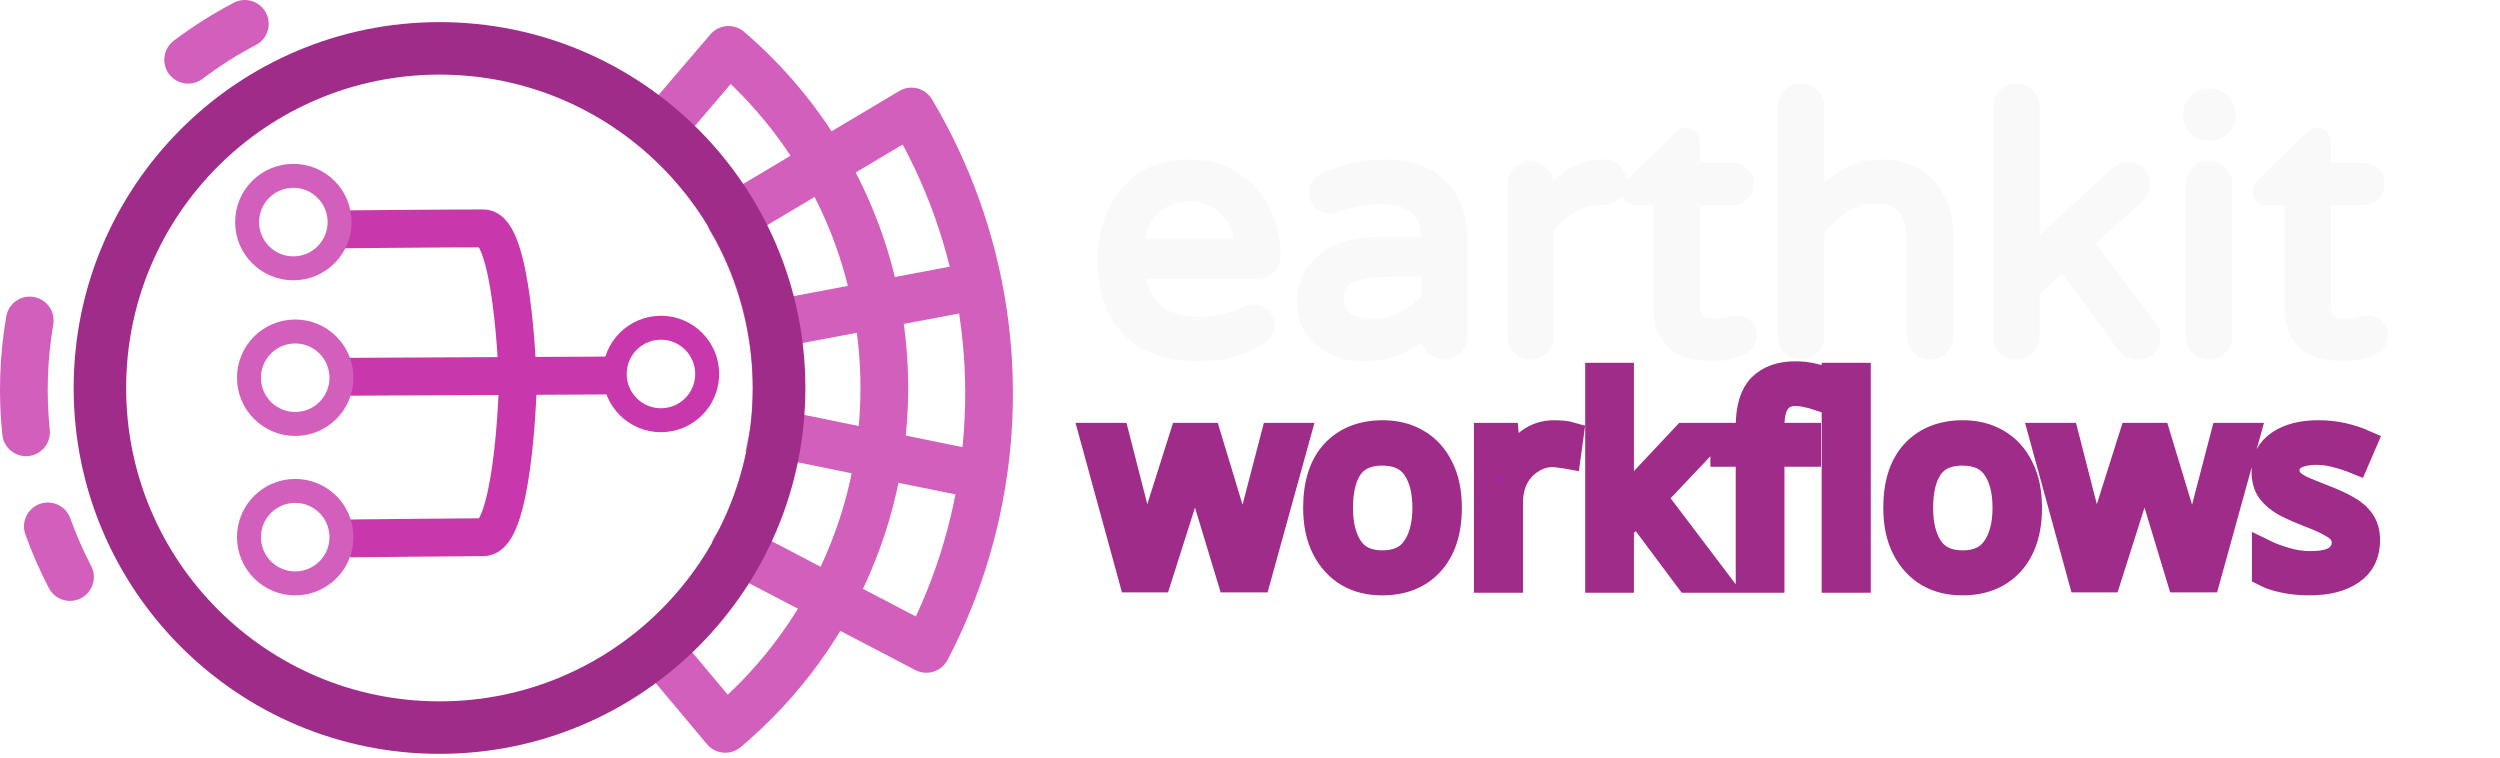
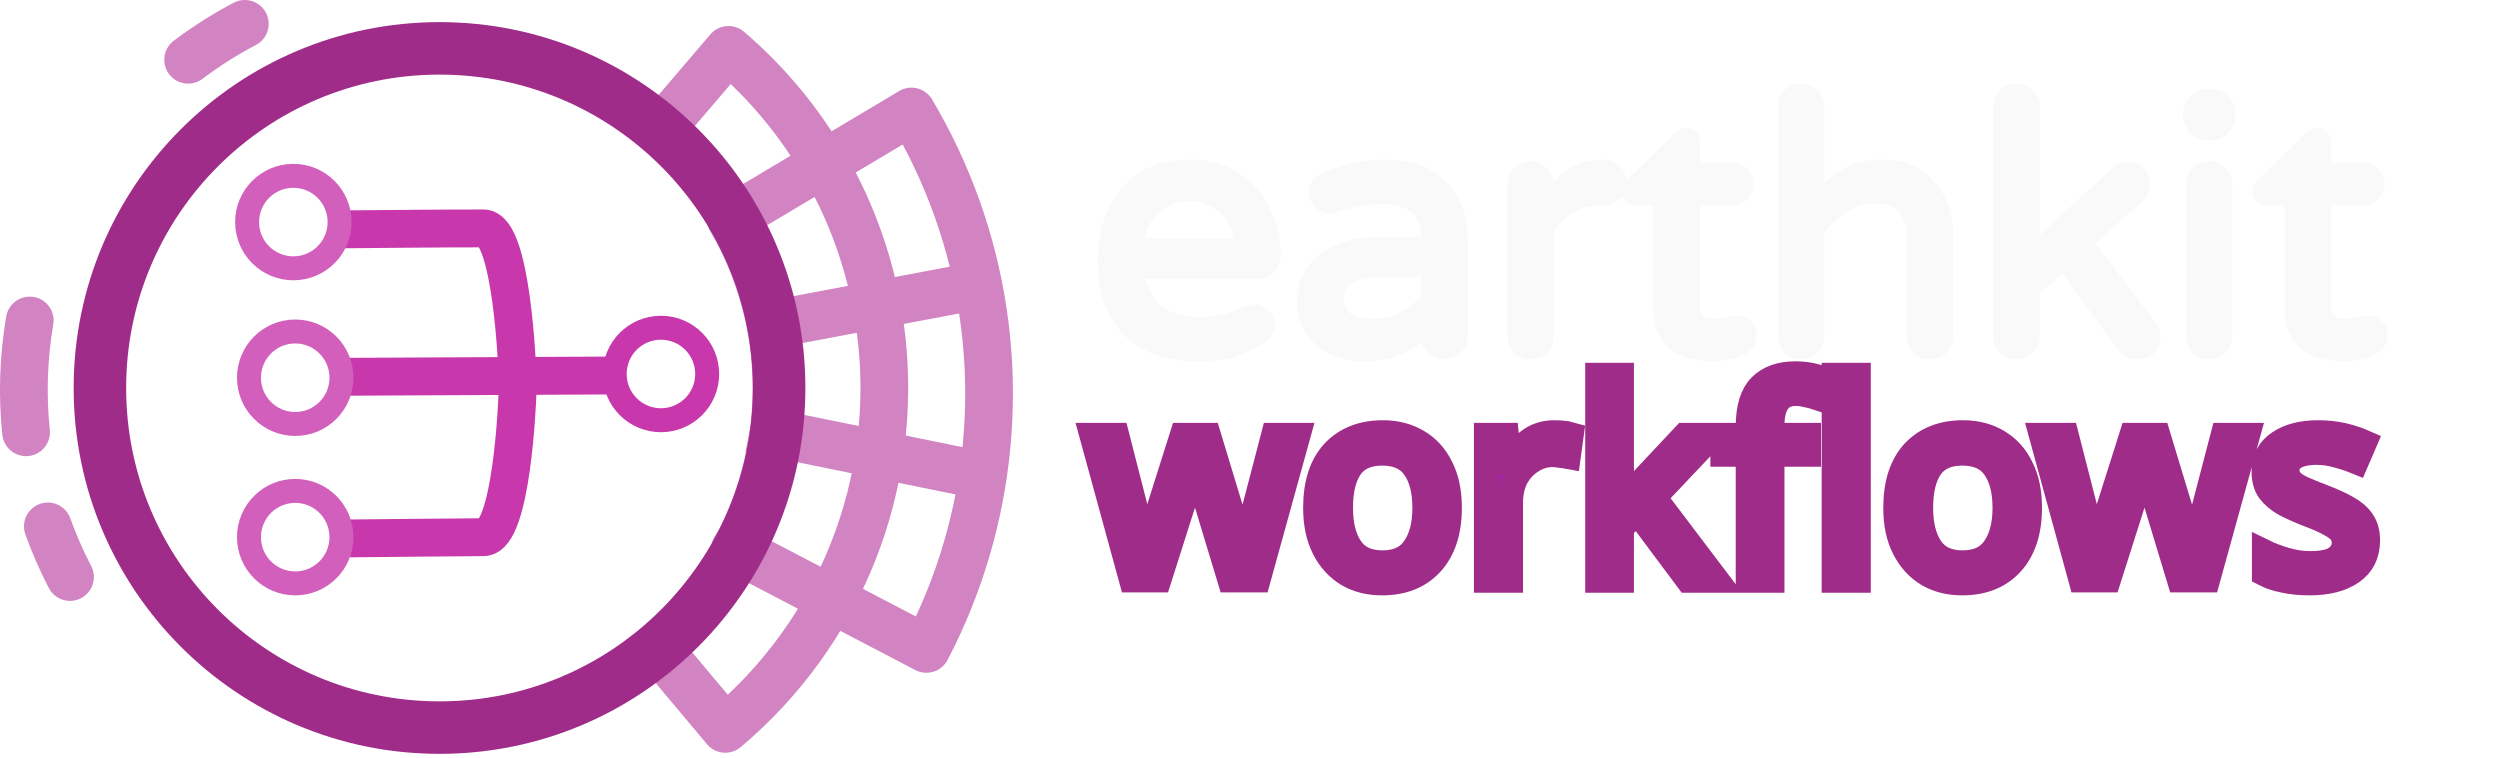
<svg xmlns="http://www.w3.org/2000/svg" width="104.771mm" height="31.75mm" viewBox="0 0 104.771 31.75" version="1.1" id="svg1">
  <defs id="defs1" />
  <g id="layer1" transform="translate(-30.97545,-17.71919)" style="display:inline">
    <path style="font-size:50.992px;font-family:'Varela Round';-inkscape-font-specification:'Varela Round';white-space:pre;shape-padding:4.756;fill:#f9f9f9;stroke:#f9f9f9;stroke-width:2.065;stroke-linecap:round;stroke-linejoin:round" d="m 317.688,149.913 q -6.221,0 -9.74,-3.518 -3.467,-3.569 -3.467,-9.995 0,-3.467 1.275,-6.527 1.275,-3.111 3.977,-5.048 2.703,-1.938 6.935,-1.938 3.926,0 6.629,1.836 2.703,1.785 4.079,4.691 1.428,2.907 1.428,6.323 0,0.969 -0.663,1.632 -0.612,0.663 -1.683,0.663 h -17.286 q 0.408,3.416 2.601,5.507 2.193,2.04 6.323,2.04 2.295,0 3.875,-0.408 1.581,-0.459 3.009,-1.173 0.408,-0.204 0.918,-0.204 0.816,0 1.428,0.561 0.612,0.561 0.612,1.428 0,0.612 -0.408,1.122 -0.357,0.459 -0.918,0.765 -1.683,0.969 -3.671,1.632 -1.938,0.612 -5.252,0.612 z m -8.516,-15.655 h 15.043 q -0.153,-2.652 -1.377,-4.283 -1.173,-1.632 -2.856,-2.397 -1.683,-0.765 -3.315,-0.765 -1.632,0 -3.314,0.765 -1.683,0.765 -2.856,2.397 -1.173,1.632 -1.326,4.283 z m 32.38,15.655 q -2.193,0 -4.13,-0.918 -1.887,-0.918 -3.06,-2.601 -1.122,-1.734 -1.122,-4.13 0,-3.62 2.856,-5.915 2.907,-2.346 8.873,-2.346 h 6.17 v -0.408 q 0,-3.416 -1.683,-4.844 -1.683,-1.479 -5.15,-1.479 -2.142,0 -3.773,0.408 -1.581,0.357 -3.009,0.816 -0.408,0.102 -0.663,0.102 -0.765,0 -1.326,-0.561 -0.561,-0.561 -0.561,-1.377 0,-1.377 1.326,-1.938 1.785,-0.765 3.926,-1.275 2.193,-0.561 4.895,-0.561 3.722,0 6.068,1.479 2.346,1.479 3.467,3.773 1.122,2.295 1.122,4.793 v 14.431 q 0,0.969 -0.714,1.632 -0.663,0.663 -1.632,0.663 -0.969,0 -1.632,-0.663 -0.663,-0.663 -0.663,-1.632 v -1.326 q -1.377,1.428 -3.671,2.652 -2.295,1.224 -5.915,1.224 z m 1.734,-4.079 q 2.397,0 4.487,-1.173 2.091,-1.173 3.365,-2.652 v -4.283 h -5.558 q -3.569,0 -5.66,0.918 -2.04,0.918 -2.04,3.111 0,1.632 1.122,2.856 1.173,1.224 4.283,1.224 z m 22.59,3.824 q -0.969,0 -1.632,-0.663 -0.663,-0.663 -0.663,-1.632 v -21.876 q 0,-0.969 0.663,-1.632 0.663,-0.714 1.632,-0.714 0.969,0 1.632,0.714 0.714,0.663 0.714,1.632 v 2.193 q 1.377,-1.836 3.365,-3.314 1.989,-1.479 4.64,-1.479 h 0.255 q 0.969,0 1.581,0.663 0.663,0.663 0.663,1.632 0,0.969 -0.663,1.581 -0.663,0.612 -1.683,0.612 h -0.255 q -2.499,0 -4.538,1.275 -2.04,1.224 -3.365,3.213 v 15.502 q 0,0.969 -0.714,1.632 -0.663,0.663 -1.632,0.663 z m 26.21,0.255 q -0.918,0 -2.193,-0.204 -1.224,-0.153 -2.448,-0.765 -1.173,-0.663 -1.989,-2.04 -0.816,-1.377 -0.816,-3.722 v -15.808 h -3.62 q -0.969,0 -0.969,-0.969 0,-0.51 0.459,-0.867 l 6.935,-6.782 q 0.102,-0.102 0.306,-0.255 0.255,-0.204 0.561,-0.204 0.408,0 0.663,0.306 0.306,0.306 0.306,0.714 v 4.079 h 5.762 q 0.867,0 1.428,0.561 0.561,0.561 0.561,1.428 0,0.816 -0.561,1.428 -0.561,0.561 -1.428,0.561 h -5.762 v 15.4 q 0,1.479 0.561,2.142 0.561,0.663 1.326,0.816 0.816,0.102 1.428,0.102 1.224,0 1.785,-0.204 0.612,-0.255 1.275,-0.255 0.714,0 1.275,0.51 0.561,0.51 0.561,1.326 0,1.173 -1.173,1.785 -0.918,0.408 -1.989,0.663 -1.02,0.255 -2.244,0.255 z m 12.799,-0.255 q -0.969,0 -1.632,-0.663 -0.663,-0.663 -0.663,-1.632 v -33.094 q 0,-1.02 0.663,-1.683 0.663,-0.663 1.632,-0.663 0.969,0 1.632,0.663 0.714,0.663 0.714,1.683 v 13.309 q 1.632,-1.785 3.824,-3.213 2.244,-1.479 5.66,-1.479 2.907,0 4.946,1.377 2.04,1.326 3.111,3.62 1.071,2.244 1.071,4.997 v 14.482 q 0,0.969 -0.714,1.632 -0.663,0.663 -1.632,0.663 -0.969,0 -1.632,-0.663 -0.663,-0.663 -0.663,-1.632 v -13.972 q 0,-2.907 -1.326,-4.538 -1.275,-1.683 -4.283,-1.683 -2.754,0 -4.793,1.479 -2.04,1.479 -3.569,3.416 v 15.298 q 0,0.969 -0.714,1.632 -0.663,0.663 -1.632,0.663 z m 31.054,0 q -0.969,0 -1.632,-0.663 -0.663,-0.663 -0.663,-1.632 v -33.094 q 0,-0.969 0.663,-1.632 0.663,-0.714 1.632,-0.714 0.969,0 1.632,0.714 0.714,0.663 0.714,1.632 v 20.856 l 12.136,-11.218 q 0.306,-0.255 0.663,-0.459 0.408,-0.204 0.867,-0.204 1.326,0 1.785,0.765 0.459,0.714 0.459,1.479 0,0.306 -0.153,0.765 -0.153,0.408 -0.714,0.969 l -7.343,6.578 9.23,12.238 q 0.51,0.663 0.51,1.377 0,1.02 -0.663,1.632 -0.663,0.612 -1.683,0.612 -1.071,0 -1.887,-0.969 l -8.771,-11.932 -4.436,4.028 v 6.578 q 0,0.969 -0.714,1.632 -0.663,0.663 -1.632,0.663 z m 27.689,-31.564 q -1.071,0 -1.836,-0.765 -0.765,-0.765 -0.765,-1.836 v -0.204 q 0,-1.071 0.765,-1.836 0.765,-0.765 1.836,-0.765 h 0.306 q 1.071,0 1.836,0.765 0.765,0.765 0.765,1.836 v 0.204 q 0,1.071 -0.765,1.836 -0.765,0.765 -1.836,0.765 z m 0.102,31.564 q -0.969,0 -1.632,-0.663 -0.663,-0.663 -0.663,-1.632 v -21.876 q 0,-1.02 0.663,-1.683 0.663,-0.663 1.632,-0.663 1.02,0 1.683,0.663 0.663,0.663 0.663,1.683 v 21.876 q 0,0.969 -0.663,1.632 -0.663,0.663 -1.683,0.663 z m 19.377,0.255 q -0.918,0 -2.193,-0.204 -1.224,-0.153 -2.448,-0.765 -1.173,-0.663 -1.989,-2.04 -0.816,-1.377 -0.816,-3.722 v -15.808 h -3.62 q -0.969,0 -0.969,-0.969 0,-0.51 0.459,-0.867 l 6.935,-6.782 q 0.102,-0.102 0.306,-0.255 0.255,-0.204 0.561,-0.204 0.408,0 0.663,0.306 0.306,0.306 0.306,0.714 v 4.079 h 5.762 q 0.867,0 1.428,0.561 0.561,0.561 0.561,1.428 0,0.816 -0.561,1.428 -0.561,0.561 -1.428,0.561 h -5.762 v 15.4 q 0,1.479 0.561,2.142 0.561,0.663 1.326,0.816 0.816,0.102 1.428,0.102 1.224,0 1.785,-0.204 0.612,-0.255 1.275,-0.255 0.714,0 1.275,0.51 0.561,0.51 0.561,1.326 0,1.173 -1.173,1.785 -0.918,0.408 -1.989,0.663 -1.02,0.255 -2.244,0.255 z" id="text12" transform="matrix(0.2905664,0,0,0.2905664,-11.19646,-11.00216)" aria-label="earthkit" />
    <path style="fill:#f9f9f9;stroke:none;stroke-width:0;stroke-linecap:square;stroke-dasharray:none" d="M 42.26,67.257 V 77.453" id="path59" />
    <text xml:space="preserve" style="font-style:normal;font-variant:normal;font-weight:normal;font-stretch:normal;font-size:11.289px;font-family:'Varela Round';-inkscape-font-specification:'Varela Round';display:inline;fill:#a024a5;stroke:#a02c89;stroke-width:1.058;stroke-linecap:square;stroke-opacity:1;fill-opacity:1" x="76.619" y="42.032" id="text1">
      <tspan id="tspan1" style="font-style:normal;font-variant:normal;font-weight:normal;font-stretch:normal;font-size:11.289px;font-family:'Varela Round';-inkscape-font-specification:'Varela Round';fill:#a024a5;stroke:#a02c89;stroke-width:1.058;stroke-opacity:1;fill-opacity:1" x="76.619" y="42.032">workflows</tspan>
    </text>
  </g>
  <g id="layer2" transform="translate(-30.97545,-17.71919)" style="display:inline">
-     <g id="g12" style="stroke:#d35fbc;stroke-width:2;stroke-dasharray:none;stroke-opacity:1;fill:none">
-       <g id="g11" style="stroke:#d35fbc;stroke-width:2;stroke-dasharray:none;stroke-opacity:1;fill:none">
-         <path d="m 58.642,23.16 a 14.233,14.233 0 0 1 0.024,0.02 14.233,14.233 0 0 1 0.535,0.483 14.233,14.233 0 0 1 0.51,0.51 14.233,14.233 0 0 1 0.484,0.535 14.233,14.233 0 0 1 0.456,0.559 14.233,14.233 0 0 1 0.427,0.581 14.233,14.233 0 0 1 0.397,0.602 14.233,14.233 0 0 1 0.366,0.621 14.233,14.233 0 0 1 0.334,0.639 14.233,14.233 0 0 1 0.301,0.655 14.233,14.233 0 0 1 0.268,0.67 14.233,14.233 0 0 1 0.233,0.683 14.233,14.233 0 0 1 0.198,0.693 14.233,14.233 0 0 1 0.163,0.703 14.233,14.233 0 0 1 0.127,0.71 14.233,14.233 0 0 1 0.091,0.716 14.233,14.233 0 0 1 0.055,0.719 14.233,14.233 0 0 1 0.018,0.721 14.233,14.233 0 0 1 -0.145,2.026 14.233,14.233 0 0 1 -0.431,1.984 14.233,14.233 0 0 1 -0.71,1.903 14.233,14.233 0 0 1 -0.973,1.782 14.233,14.233 0 0 1 -1.217,1.626 14.233,14.233 0 0 1 -1.436,1.436 14.233,14.233 0 0 1 -0.187,0.14 l 2.84,3.388 a 18.639,18.639 0 0 0 1.675,-1.592 18.639,18.639 0 0 0 1.466,-1.786 18.639,18.639 0 0 0 1.234,-1.954 18.639,18.639 0 0 0 0.982,-2.091 18.639,18.639 0 0 0 0.716,-2.197 18.639,18.639 0 0 0 0.438,-2.269 18.639,18.639 0 0 0 0.155,-2.305 18.639,18.639 0 0 0 -0.003,-0.405 18.639,18.639 0 0 0 -0.011,-0.405 18.639,18.639 0 0 0 -0.02,-0.404 18.639,18.639 0 0 0 -0.029,-0.404 18.639,18.639 0 0 0 -0.037,-0.403 18.639,18.639 0 0 0 -0.047,-0.402 18.639,18.639 0 0 0 -0.055,-0.4 18.639,18.639 0 0 0 -0.064,-0.4 18.639,18.639 0 0 0 -0.072,-0.398 18.639,18.639 0 0 0 -0.081,-0.396 18.639,18.639 0 0 0 -0.089,-0.395 18.639,18.639 0 0 0 -0.098,-0.393 18.639,18.639 0 0 0 -0.106,-0.39 18.639,18.639 0 0 0 -0.115,-0.388 18.639,18.639 0 0 0 -0.124,-0.386 18.639,18.639 0 0 0 -0.131,-0.382 18.639,18.639 0 0 0 -0.14,-0.38 18.639,18.639 0 0 0 -0.148,-0.376 18.639,18.639 0 0 0 -0.157,-0.373 18.639,18.639 0 0 0 -0.164,-0.37 18.639,18.639 0 0 0 -0.173,-0.366 A 18.639,18.639 0 0 0 65.99,25.491 18.639,18.639 0 0 0 65.802,25.133 18.639,18.639 0 0 0 65.606,24.779 18.639,18.639 0 0 0 65.402,24.43 18.639,18.639 0 0 0 65.191,24.084 18.639,18.639 0 0 0 64.973,23.744 18.639,18.639 0 0 0 64.747,23.408 18.639,18.639 0 0 0 64.514,23.077 18.639,18.639 0 0 0 64.274,22.752 18.639,18.639 0 0 0 64.027,22.431 18.639,18.639 0 0 0 63.772,22.116 18.639,18.639 0 0 0 63.511,21.807 18.639,18.639 0 0 0 63.244,21.503 18.639,18.639 0 0 0 62.97,21.205 18.639,18.639 0 0 0 62.689,20.914 18.639,18.639 0 0 0 62.402,20.628 18.639,18.639 0 0 0 62.109,20.349 18.639,18.639 0 0 0 61.811,20.076 18.639,18.639 0 0 0 61.506,19.81 Z" style="fill:none;stroke:#d35fbc;stroke-width:2;stroke-linecap:square;stroke-linejoin:round;stroke-dasharray:none;stroke-opacity:1" id="path8" />
-         <path d="m 61.6,26.902 a 14.107,14.107 0 0 1 0.273,0.484 14.107,14.107 0 0 1 0.34,0.685 14.107,14.107 0 0 1 0.302,0.702 14.107,14.107 0 0 1 0.264,0.717 14.107,14.107 0 0 1 0.224,0.73 14.107,14.107 0 0 1 0.184,0.742 14.107,14.107 0 0 1 0.144,0.75 14.107,14.107 0 0 1 0.103,0.757 14.107,14.107 0 0 1 0.062,0.761 14.107,14.107 0 0 1 0.021,0.764 14.107,14.107 0 0 1 -0.174,2.207 14.107,14.107 0 0 1 -0.517,2.152 14.107,14.107 0 0 1 -0.847,2.045 14.107,14.107 0 0 1 -0.2,0.327 l 8.02,4.189 a 23.109,23.109 0 0 0 0.254,-0.5 23.109,23.109 0 0 0 0.241,-0.505 23.109,23.109 0 0 0 0.229,-0.512 23.109,23.109 0 0 0 0.217,-0.517 23.109,23.109 0 0 0 0.204,-0.522 23.109,23.109 0 0 0 0.191,-0.527 23.109,23.109 0 0 0 0.178,-0.531 23.109,23.109 0 0 0 0.165,-0.535 23.109,23.109 0 0 0 0.152,-0.539 23.109,23.109 0 0 0 0.139,-0.543 23.109,23.109 0 0 0 0.126,-0.546 23.109,23.109 0 0 0 0.113,-0.549 23.109,23.109 0 0 0 0.099,-0.551 23.109,23.109 0 0 0 0.086,-0.554 23.109,23.109 0 0 0 0.073,-0.556 23.109,23.109 0 0 0 0.059,-0.557 23.109,23.109 0 0 0 0.045,-0.558 23.109,23.109 0 0 0 0.032,-0.56 23.109,23.109 0 0 0 0.019,-0.56 23.109,23.109 0 0 0 0.005,-0.56 23.109,23.109 0 0 0 -0.009,-0.56 23.109,23.109 0 0 0 -0.022,-0.56 23.109,23.109 0 0 0 -0.036,-0.559 23.109,23.109 0 0 0 -0.05,-0.558 23.109,23.109 0 0 0 -0.063,-0.557 23.109,23.109 0 0 0 -0.076,-0.556 23.109,23.109 0 0 0 -0.09,-0.553 23.109,23.109 0 0 0 -0.103,-0.55 23.109,23.109 0 0 0 -0.117,-0.548 23.109,23.109 0 0 0 -0.13,-0.545 23.109,23.109 0 0 0 -0.143,-0.542 23.109,23.109 0 0 0 -0.156,-0.538 23.109,23.109 0 0 0 -0.169,-0.534 23.109,23.109 0 0 0 -0.182,-0.53 23.109,23.109 0 0 0 -0.195,-0.526 23.109,23.109 0 0 0 -0.208,-0.52 23.109,23.109 0 0 0 -0.22,-0.515 23.109,23.109 0 0 0 -0.233,-0.51 23.109,23.109 0 0 0 -0.244,-0.504 23.109,23.109 0 0 0 -0.257,-0.498 23.109,23.109 0 0 0 -0.269,-0.492 23.109,23.109 0 0 0 -0.281,-0.485 z" style="fill:none;fill-opacity:0;stroke:#d35fbc;stroke-width:2;stroke-linecap:square;stroke-linejoin:round;stroke-dasharray:none;stroke-opacity:1" id="path13" />
-         <path style="fill:none;stroke:#d35fbc;stroke-width:2;stroke-linecap:square;stroke-linejoin:round;stroke-dasharray:none;stroke-opacity:1" d="m 63.396,35.867 8.495,1.73" id="path10" />
-         <path style="fill:none;stroke:#d35fbc;stroke-width:2;stroke-linecap:square;stroke-linejoin:round;stroke-dasharray:none;stroke-opacity:1" d="m 63.396,31.305 8.337,-1.573" id="path11" />
+     <g id="g12" style="stroke:#d283c2;stroke-width:2;stroke-dasharray:none;stroke-opacity:1;fill:none">
+       <g id="g11" style="stroke:#d283c2;stroke-width:2;stroke-dasharray:none;stroke-opacity:1;fill:none">
+         <path d="m 58.642,23.16 a 14.233,14.233 0 0 1 0.024,0.02 14.233,14.233 0 0 1 0.535,0.483 14.233,14.233 0 0 1 0.51,0.51 14.233,14.233 0 0 1 0.484,0.535 14.233,14.233 0 0 1 0.456,0.559 14.233,14.233 0 0 1 0.427,0.581 14.233,14.233 0 0 1 0.397,0.602 14.233,14.233 0 0 1 0.366,0.621 14.233,14.233 0 0 1 0.334,0.639 14.233,14.233 0 0 1 0.301,0.655 14.233,14.233 0 0 1 0.268,0.67 14.233,14.233 0 0 1 0.233,0.683 14.233,14.233 0 0 1 0.198,0.693 14.233,14.233 0 0 1 0.163,0.703 14.233,14.233 0 0 1 0.127,0.71 14.233,14.233 0 0 1 0.091,0.716 14.233,14.233 0 0 1 0.055,0.719 14.233,14.233 0 0 1 0.018,0.721 14.233,14.233 0 0 1 -0.145,2.026 14.233,14.233 0 0 1 -0.431,1.984 14.233,14.233 0 0 1 -0.71,1.903 14.233,14.233 0 0 1 -0.973,1.782 14.233,14.233 0 0 1 -1.217,1.626 14.233,14.233 0 0 1 -1.436,1.436 14.233,14.233 0 0 1 -0.187,0.14 l 2.84,3.388 a 18.639,18.639 0 0 0 1.675,-1.592 18.639,18.639 0 0 0 1.466,-1.786 18.639,18.639 0 0 0 1.234,-1.954 18.639,18.639 0 0 0 0.982,-2.091 18.639,18.639 0 0 0 0.716,-2.197 18.639,18.639 0 0 0 0.438,-2.269 18.639,18.639 0 0 0 0.155,-2.305 18.639,18.639 0 0 0 -0.003,-0.405 18.639,18.639 0 0 0 -0.011,-0.405 18.639,18.639 0 0 0 -0.02,-0.404 18.639,18.639 0 0 0 -0.029,-0.404 18.639,18.639 0 0 0 -0.037,-0.403 18.639,18.639 0 0 0 -0.047,-0.402 18.639,18.639 0 0 0 -0.055,-0.4 18.639,18.639 0 0 0 -0.064,-0.4 18.639,18.639 0 0 0 -0.072,-0.398 18.639,18.639 0 0 0 -0.081,-0.396 18.639,18.639 0 0 0 -0.089,-0.395 18.639,18.639 0 0 0 -0.098,-0.393 18.639,18.639 0 0 0 -0.106,-0.39 18.639,18.639 0 0 0 -0.115,-0.388 18.639,18.639 0 0 0 -0.124,-0.386 18.639,18.639 0 0 0 -0.131,-0.382 18.639,18.639 0 0 0 -0.14,-0.38 18.639,18.639 0 0 0 -0.148,-0.376 18.639,18.639 0 0 0 -0.157,-0.373 18.639,18.639 0 0 0 -0.164,-0.37 18.639,18.639 0 0 0 -0.173,-0.366 A 18.639,18.639 0 0 0 65.99,25.491 18.639,18.639 0 0 0 65.802,25.133 18.639,18.639 0 0 0 65.606,24.779 18.639,18.639 0 0 0 65.402,24.43 18.639,18.639 0 0 0 65.191,24.084 18.639,18.639 0 0 0 64.973,23.744 18.639,18.639 0 0 0 64.747,23.408 18.639,18.639 0 0 0 64.514,23.077 18.639,18.639 0 0 0 64.274,22.752 18.639,18.639 0 0 0 64.027,22.431 18.639,18.639 0 0 0 63.772,22.116 18.639,18.639 0 0 0 63.511,21.807 18.639,18.639 0 0 0 63.244,21.503 18.639,18.639 0 0 0 62.97,21.205 18.639,18.639 0 0 0 62.689,20.914 18.639,18.639 0 0 0 62.402,20.628 18.639,18.639 0 0 0 62.109,20.349 18.639,18.639 0 0 0 61.811,20.076 18.639,18.639 0 0 0 61.506,19.81 Z" style="fill:none;stroke:#d283c2;stroke-width:2;stroke-linecap:square;stroke-linejoin:round;stroke-dasharray:none;stroke-opacity:1" id="path8" />
+         <path d="m 61.6,26.902 a 14.107,14.107 0 0 1 0.273,0.484 14.107,14.107 0 0 1 0.34,0.685 14.107,14.107 0 0 1 0.302,0.702 14.107,14.107 0 0 1 0.264,0.717 14.107,14.107 0 0 1 0.224,0.73 14.107,14.107 0 0 1 0.184,0.742 14.107,14.107 0 0 1 0.144,0.75 14.107,14.107 0 0 1 0.103,0.757 14.107,14.107 0 0 1 0.062,0.761 14.107,14.107 0 0 1 0.021,0.764 14.107,14.107 0 0 1 -0.174,2.207 14.107,14.107 0 0 1 -0.517,2.152 14.107,14.107 0 0 1 -0.847,2.045 14.107,14.107 0 0 1 -0.2,0.327 l 8.02,4.189 a 23.109,23.109 0 0 0 0.254,-0.5 23.109,23.109 0 0 0 0.241,-0.505 23.109,23.109 0 0 0 0.229,-0.512 23.109,23.109 0 0 0 0.217,-0.517 23.109,23.109 0 0 0 0.204,-0.522 23.109,23.109 0 0 0 0.191,-0.527 23.109,23.109 0 0 0 0.178,-0.531 23.109,23.109 0 0 0 0.165,-0.535 23.109,23.109 0 0 0 0.152,-0.539 23.109,23.109 0 0 0 0.139,-0.543 23.109,23.109 0 0 0 0.126,-0.546 23.109,23.109 0 0 0 0.113,-0.549 23.109,23.109 0 0 0 0.099,-0.551 23.109,23.109 0 0 0 0.086,-0.554 23.109,23.109 0 0 0 0.073,-0.556 23.109,23.109 0 0 0 0.059,-0.557 23.109,23.109 0 0 0 0.045,-0.558 23.109,23.109 0 0 0 0.032,-0.56 23.109,23.109 0 0 0 0.019,-0.56 23.109,23.109 0 0 0 0.005,-0.56 23.109,23.109 0 0 0 -0.009,-0.56 23.109,23.109 0 0 0 -0.022,-0.56 23.109,23.109 0 0 0 -0.036,-0.559 23.109,23.109 0 0 0 -0.05,-0.558 23.109,23.109 0 0 0 -0.063,-0.557 23.109,23.109 0 0 0 -0.076,-0.556 23.109,23.109 0 0 0 -0.09,-0.553 23.109,23.109 0 0 0 -0.103,-0.55 23.109,23.109 0 0 0 -0.117,-0.548 23.109,23.109 0 0 0 -0.13,-0.545 23.109,23.109 0 0 0 -0.143,-0.542 23.109,23.109 0 0 0 -0.156,-0.538 23.109,23.109 0 0 0 -0.169,-0.534 23.109,23.109 0 0 0 -0.182,-0.53 23.109,23.109 0 0 0 -0.195,-0.526 23.109,23.109 0 0 0 -0.208,-0.52 23.109,23.109 0 0 0 -0.22,-0.515 23.109,23.109 0 0 0 -0.233,-0.51 23.109,23.109 0 0 0 -0.244,-0.504 23.109,23.109 0 0 0 -0.257,-0.498 23.109,23.109 0 0 0 -0.269,-0.492 23.109,23.109 0 0 0 -0.281,-0.485 z" style="fill:none;fill-opacity:0;stroke:#d283c2;stroke-width:2;stroke-linecap:square;stroke-linejoin:round;stroke-dasharray:none;stroke-opacity:1" id="path13" />
+         <path style="fill:none;stroke:#d283c2;stroke-width:2;stroke-linecap:square;stroke-linejoin:round;stroke-dasharray:none;stroke-opacity:1" d="m 63.396,35.867 8.495,1.73" id="path10" />
+         <path style="fill:none;stroke:#d283c2;stroke-width:2;stroke-linecap:square;stroke-linejoin:round;stroke-dasharray:none;stroke-opacity:1" d="m 63.396,31.305 8.337,-1.573" id="path11" />
      </g>
-       <path style="fill:none;stroke:#d35fbc;stroke-width:2;stroke-linecap:round;stroke-linejoin:round;stroke-dasharray:none;stroke-opacity:1" id="path12" d="m 38.86,20.224 a 17.23,17.23 0 0 1 2.376,-1.505" />
-       <path style="fill:none;stroke:#d35fbc;stroke-width:2;stroke-linecap:round;stroke-linejoin:round;stroke-dasharray:none;stroke-opacity:1" id="path12-1" d="m 32.067,35.836 a 17.23,17.23 0 0 1 0.155,-4.686" />
-       <path style="fill:none;stroke:#d35fbc;stroke-width:2;stroke-linecap:round;stroke-linejoin:round;stroke-dasharray:none;stroke-opacity:1" id="path12-18" d="M 33.909,41.901 A 17.23,17.23 0 0 1 32.98,39.779" />
-       <g id="g1" style="stroke:#d35fbc;stroke-width:2;stroke-dasharray:none;stroke-opacity:1;fill:none" />
+       <path style="fill:none;stroke:#d283c2;stroke-width:2;stroke-linecap:round;stroke-linejoin:round;stroke-dasharray:none;stroke-opacity:1" id="path12" d="m 38.86,20.224 a 17.23,17.23 0 0 1 2.376,-1.505" />
+       <path style="fill:none;stroke:#d283c2;stroke-width:2;stroke-linecap:round;stroke-linejoin:round;stroke-dasharray:none;stroke-opacity:1" id="path12-1" d="m 32.067,35.836 a 17.23,17.23 0 0 1 0.155,-4.686" />
+       <path style="fill:none;stroke:#d283c2;stroke-width:2;stroke-linecap:round;stroke-linejoin:round;stroke-dasharray:none;stroke-opacity:1" id="path12-18" d="M 33.909,41.901 A 17.23,17.23 0 0 1 32.98,39.779" />
+       <g id="g1" style="stroke:#d283c2;stroke-width:2;stroke-dasharray:none;stroke-opacity:1;fill:none" />
    </g>
  </g>
  <g id="layer6">
    <path id="path3731-1" d="m 17.789,17.499 2.103,-2.35 c 0,0 3.353,0.151 4.508,-0.898 0.814,-0.74 1.101,-2.077 1.043,-3.203 -0.021,-0.399 -0.114,-0.999 -0.485,-1.088 -0.707,0.654 -1.359,1.499 -2.172,2.128 -0.633,0.165 -1.293,-0.056 -1.742,-0.472 -0.437,-0.405 -0.729,-1.1 -0.641,-1.704 0.158,-1.089 2.411,-1.604 1.977,-2.579 -0.194,-0.435 -1.089,-0.363 -1.63,-0.261 -0.94,0.177 -1.977,0.623 -2.504,1.456 -0.747,1.181 -0.424,4.224 -0.424,4.224 l -2.315,2.442 z" style="display:inline;fill:none;stroke:none;stroke-width:0.5;stroke-linecap:butt;stroke-linejoin:miter;stroke-miterlimit:4;stroke-dasharray:none;stroke-opacity:1" />
    <path id="path15" d="m 17.474,14.383 2.103,2.35 c 0,0 3.353,-0.151 4.508,0.898 0.814,0.74 1.101,2.077 1.043,3.203 -0.021,0.399 -0.114,0.999 -0.485,1.088 -0.707,-0.654 -1.359,-1.499 -2.172,-2.128 -0.633,-0.165 -1.293,0.056 -1.742,0.472 -0.437,0.405 -0.729,1.1 -0.641,1.704 0.158,1.089 2.411,1.604 1.977,2.579 -0.194,0.435 -1.089,0.363 -1.63,0.261 C 19.495,24.634 18.457,24.188 17.931,23.355 17.184,22.174 17.507,19.131 17.507,19.131 l -2.315,-2.442 z" style="display:inline;fill:none;stroke:none;stroke-width:0.5;stroke-linecap:butt;stroke-linejoin:miter;stroke-miterlimit:4;stroke-dasharray:none;stroke-opacity:1" />
    <path style="fill:none;fill-opacity:1;stroke:#c837ab;stroke-width:1.587;stroke-linecap:square;stroke-dasharray:none;stroke-opacity:1" d="m 14.752,9.608 c 0,0 4.3,-0.04 5.507,-0.036 1.207,0.005 1.422,6.029 1.422,6.029" id="path19" />
    <path style="fill:#ff00ff;fill-opacity:1;stroke:#c837ab;stroke-width:1.587;stroke-linecap:square;stroke-dasharray:none;stroke-opacity:1" d="m 15.358,15.786 9.538,-0.046" id="path22" />
    <path style="fill:none;fill-opacity:1;stroke:#c837ab;stroke-width:1.587;stroke-linecap:square;stroke-dasharray:none;stroke-opacity:1" d="m 15.459,22.556 c 0,0 3.592,-0.038 4.799,-0.043 1.207,-0.005 1.422,-5.872 1.422,-5.872" id="path23" />
    <circle style="fill:none;fill-opacity:1;stroke:#c837ab;stroke-width:1.004;stroke-linecap:square;stroke-opacity:1" id="circle26" cx="27.699" cy="15.673" r="1.938" />
    <circle style="fill:none;fill-opacity:1;stroke:#d35fbc;stroke-width:1.004;stroke-linecap:square;stroke-opacity:1" id="path1" cx="12.294" cy="9.307" r="1.938" />
    <circle style="fill:none;fill-opacity:1;stroke:#d35fbc;stroke-width:1.004;stroke-linecap:square;stroke-opacity:1" id="circle24" cx="12.372" cy="15.83" r="1.938" />
    <circle style="fill:none;fill-opacity:1;stroke:#d35fbc;stroke-width:1.004;stroke-linecap:square;stroke-opacity:1" id="circle25" cx="12.372" cy="22.511" r="1.938" />
  </g>
  <g id="g22" transform="translate(-30.97545,-17.71919)" style="display:inline">
    <g id="g21" style="display:inline;fill:#c83737;stroke:#a02c89;stroke-width:2.2;stroke-dasharray:none;stroke-opacity:1">
      <g id="g20" style="display:inline;fill:#c83737;stroke:#a02c89;stroke-width:2.2;stroke-linecap:square;stroke-dasharray:none;stroke-opacity:1">
        <path id="path20" style="fill:#c83737;fill-opacity:0;stroke:#a02c89;stroke-width:2.2;stroke-linecap:square;stroke-linejoin:round;stroke-dasharray:none;stroke-opacity:1" d="M 63.628,33.979 A 14.233,14.233 0 0 1 49.395,48.212 14.233,14.233 0 0 1 35.162,33.979 14.233,14.233 0 0 1 49.395,19.746 14.233,14.233 0 0 1 63.628,33.979 Z" />
      </g>
    </g>
  </g>
</svg>
